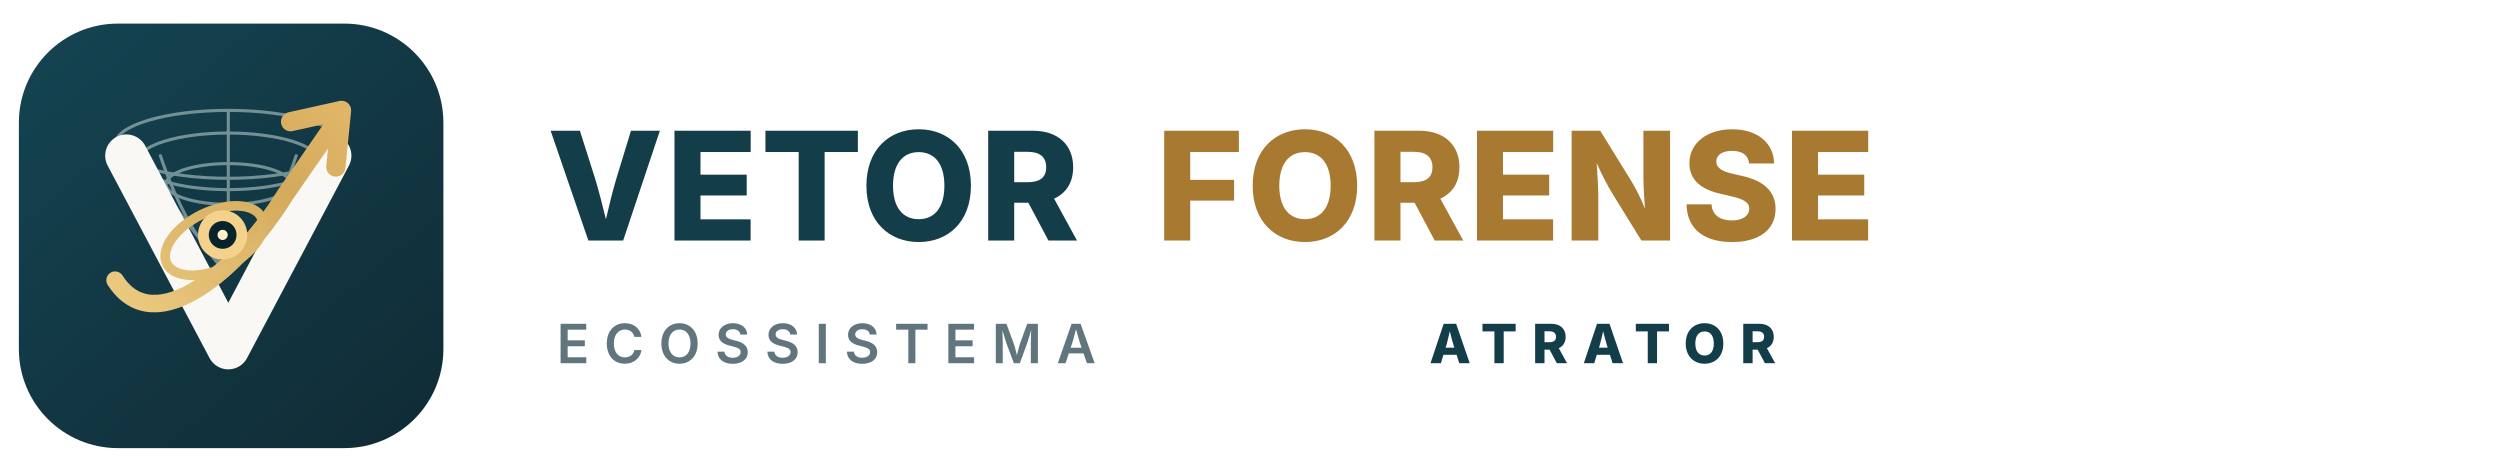
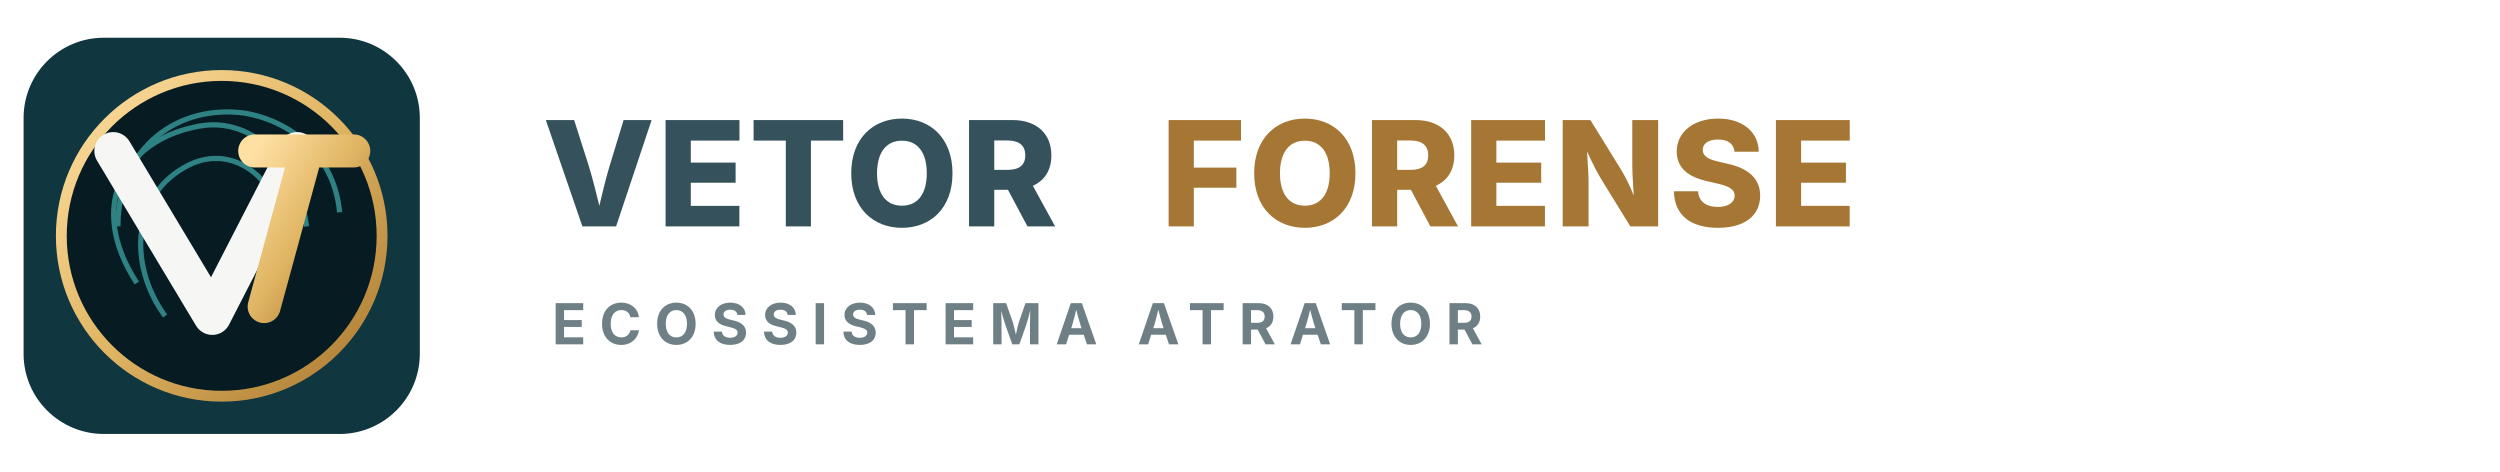
- <svg xmlns="http://www.w3.org/2000/svg" viewBox="0 0 530 100" role="img" aria-label="Vetor Forense — Ecossistema ATRATOR">
+ <svg xmlns="http://www.w3.org/2000/svg" viewBox="0 0 530 100" role="img" aria-label="Vetor Forense, ecossistema ATRATOR">
  <defs>
-     <linearGradient id="tile" x1="4" y1="0" x2="88" y2="99" gradientUnits="userSpaceOnUse">
-       <stop stop-color="#144553" />
-       <stop offset="1" stop-color="#102b35" />
-     </linearGradient>
-     <linearGradient id="gold" x1="12" y1="70" x2="78" y2="12" gradientUnits="userSpaceOnUse">
-       <stop stop-color="#F5D891" />
-       <stop offset=".6" stop-color="#D4AA5C" />
-       <stop offset="1" stop-color="#F0C477" />
+     <linearGradient id="vf-gold" x1="0" y1="0" x2="1" y2="1">
+       <stop stop-color="#ffe0a3" />
+       <stop offset=".5" stop-color="#e0b563" />
+       <stop offset="1" stop-color="#a7762e" />
    </linearGradient>
  </defs>
-   <rect x="4" y="5" width="90" height="90" rx="21" fill="url(#tile)" />
-   <g transform="translate(10 9) scale(1.2)">
-     <g fill="none" stroke="#A9C0C1" stroke-linecap="round" stroke-width=".55" opacity=".64">
-       <ellipse cx="32" cy="18" rx="20" ry="6" />
-       <ellipse cx="32" cy="21" rx="16" ry="5" />
-       <ellipse cx="32" cy="25" rx="11" ry="3.6" />
-       <path d="M12 18c5 1 12 15 20 22 7-7 15-21 20-22M20 20c3 9 7 16 12 21 5-5 9-12 12-21M32 12v29" />
-     </g>
-     <path d="M14 20 32 54 50 20" fill="none" stroke="#F9F8F4" stroke-width="7.5" stroke-linecap="round" stroke-linejoin="round" />
-     <g stroke="url(#gold)" fill="none" stroke-linecap="round" stroke-linejoin="round">
-       <path d="M12 42C19 53 34 40 42 27l9-13" stroke-width="3.1" />
-       <path d="m43 14 9-2-1 10" stroke-width="3.4" />
-       <ellipse cx="29.5" cy="35" rx="9.3" ry="5.1" transform="rotate(-26 29.5 35)" stroke-width="1.7" />
-     </g>
-     <circle cx="31" cy="34" r="3.4" fill="#09232B" stroke="#F4D28C" stroke-width="1.9" />
-     <circle cx="31" cy="34" r=".9" fill="#FFF1CB" />
+   <rect x="5" y="8" width="84" height="84" rx="17" fill="#103640" />
+   <circle cx="47" cy="50" r="34" stroke="url(#vf-gold)" stroke-width="2.3" fill="#071b22" />
+   <g stroke="#43b8b5" stroke-width="1.1" opacity=".66" fill="none">
+     <path d="M25 48c0-17 13-26 27-24 11 2 19 10 20 21" />
+     <path d="M29 60c-11-17-2-30 12-33 12-3 22 7 24 21" />
+     <path d="M35 67c-8-11-7-26 5-32 10-5 20 4 20 15" />
  </g>
-   <text x="116" y="51" font-family="Inter, Arial, sans-serif" font-size="32" font-weight="800" letter-spacing=".55" fill="#143D4A">VETOR</text>
-   <text x="245" y="51" font-family="Inter, Arial, sans-serif" font-size="32" font-weight="800" letter-spacing=".55" fill="#A87931">FORENSE</text>
-   <text x="118" y="77" font-family="Inter,Arial,sans-serif" font-size="11.5" font-weight="600" letter-spacing="3.1" fill="#60757D">ECOSSISTEMA</text>
-   <text x="303" y="77" font-family="Inter,Arial,sans-serif" font-size="11.5" font-weight="800" letter-spacing="3.1" fill="#143D4A">ATRATOR</text>
+   <path d="M24 32 45 67 63 32" stroke="#f6f7f5" stroke-width="8" stroke-linecap="round" stroke-linejoin="round" fill="none" />
+   <path d="M54 32H75M65 32 56 65" stroke="url(#vf-gold)" stroke-width="7" stroke-linecap="round" stroke-linejoin="round" fill="none" />
+   <text x="115" y="48" fill="#35515b" font-family="Inter,Arial,sans-serif" font-size="31" font-weight="800" letter-spacing=".5">VETOR</text>
+   <text x="246" y="48" fill="#a67634" font-family="Inter,Arial,sans-serif" font-size="31" font-weight="800" letter-spacing=".5">FORENSE</text>
+   <text x="117" y="73" fill="#6e8085" font-family="Inter,Arial,sans-serif" font-size="12" font-weight="700" letter-spacing="2.8">ECOSSISTEMA ATRATOR</text>
</svg>
